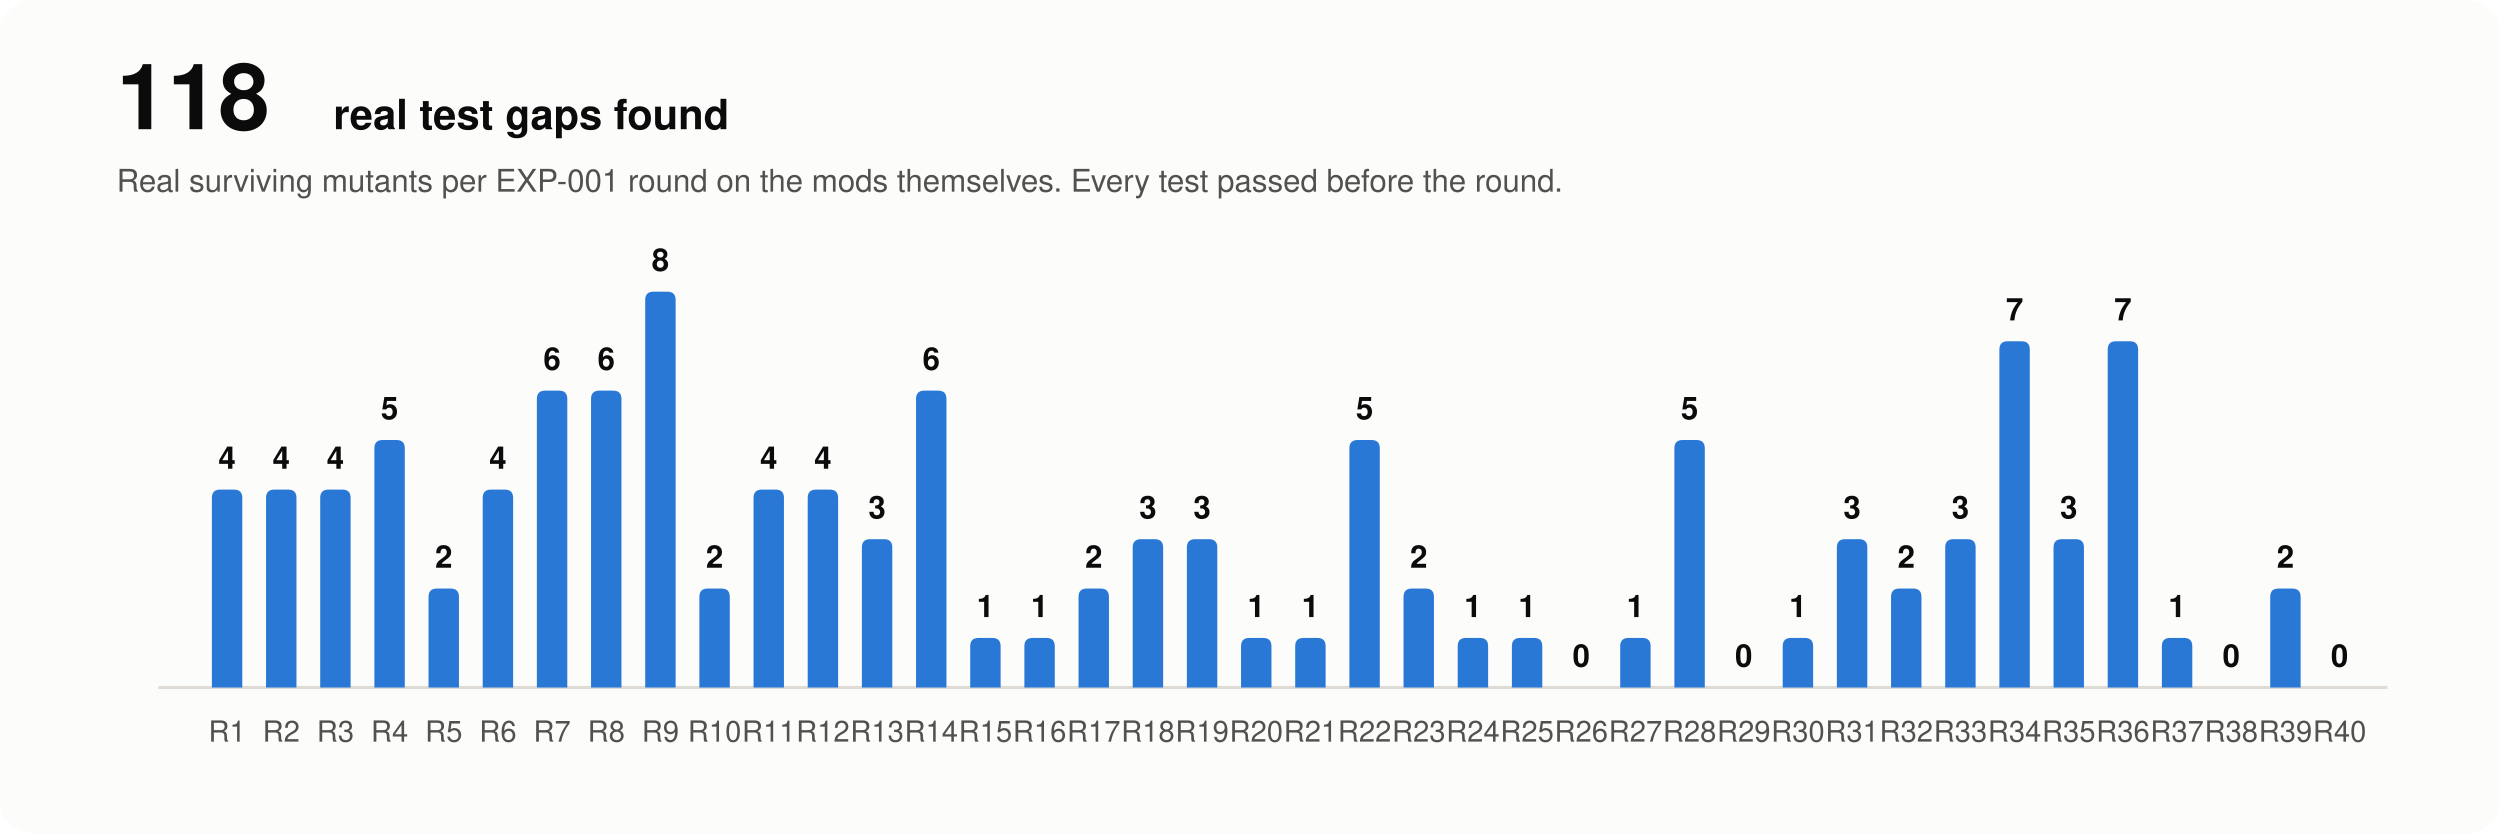
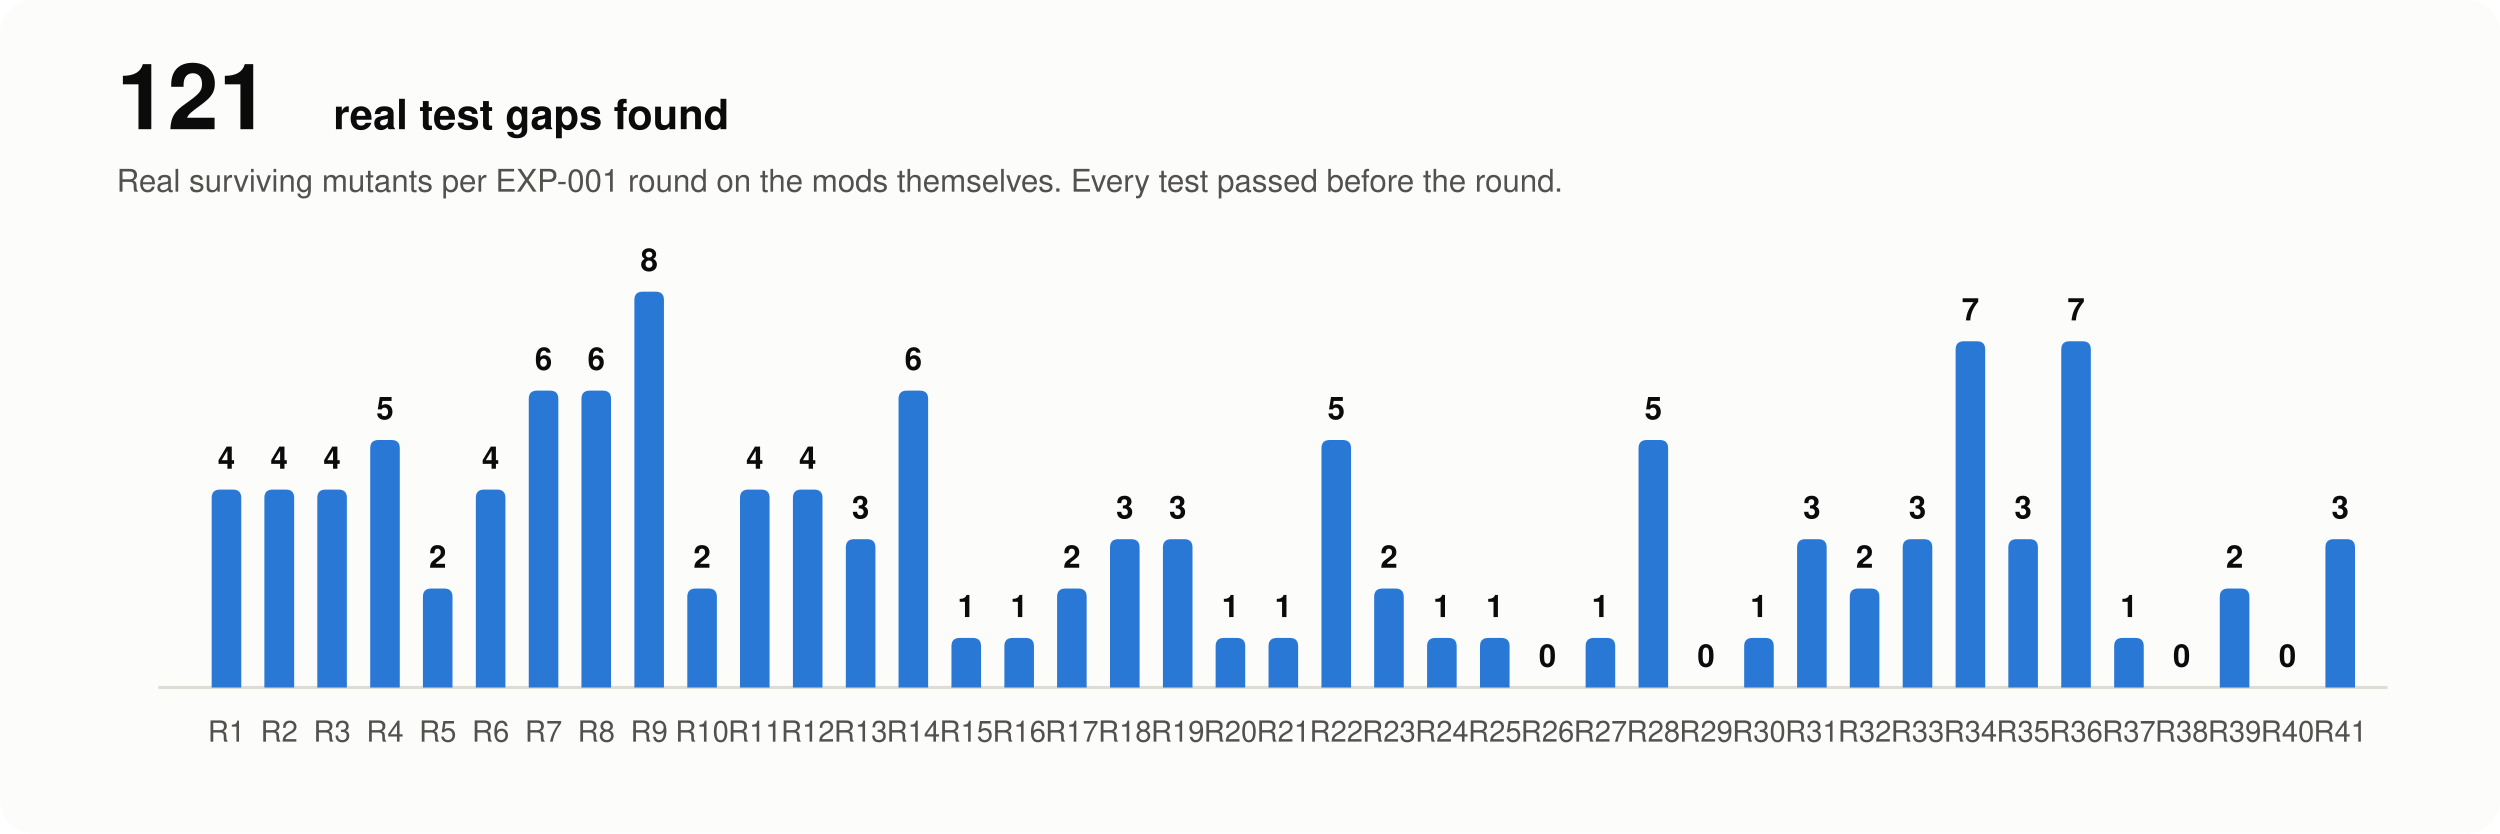
- <svg xmlns="http://www.w3.org/2000/svg" viewBox="0 0 1200 400" width="1200" height="400" role="img" aria-label="118 real test gaps found in 40 rounds" font-family="ui-sans-serif, -apple-system, 'Segoe UI', Helvetica, Arial, sans-serif">
+ <svg xmlns="http://www.w3.org/2000/svg" viewBox="0 0 1200 400" width="1200" height="400" role="img" aria-label="121 real test gaps found in 41 rounds" font-family="ui-sans-serif, -apple-system, 'Segoe UI', Helvetica, Arial, sans-serif">
  <style>
  .sup { fill: #fcfcfb; } .sup2 { fill: #f3f2ef; } .borda { stroke: #dedcd5; }
  .t1 { fill: #0b0b0b; } .t2 { fill: #52514e; } .t3 { fill: #8a887f; }
  .ac { fill: #2a78d6; } .acs { stroke: #2a78d6; } .acf { fill: #e8f1fb; }
  .ok { fill: #0f7a3d; } .okf { fill: #e3f3e8; }
  @media (prefers-color-scheme: dark) {
    .sup { fill: #1a1a19; } .sup2 { fill: #232322; } .borda { stroke: #3a3936; }
    .t1 { fill: #f0efec; } .t2 { fill: #c3c2b7; } .t3 { fill: #8f8d84; }
    .ac { fill: #3987e5; } .acs { stroke: #3987e5; } .acf { fill: #1d2c40; }
    .ok { fill: #4cc27a; } .okf { fill: #16301f; }
  }
  @media (prefers-reduced-motion: reduce) { * { animation: none !important; } }

  .barra { transform-box: fill-box; transform-origin: bottom; animation: cresce 1.1s cubic-bezier(.2,.8,.2,1); }
  @keyframes cresce { from { transform: scaleY(0); } to { transform: scaleY(1); } }
</style>
  <rect width="1200" height="400" rx="16" class="sup" />
-   <text x="56" y="62" font-size="44" font-weight="800" class="t1">118</text>
+   <text x="56" y="62" font-size="44" font-weight="800" class="t1">121</text>
  <text x="160" y="62" font-size="20" font-weight="700" class="t1">real test gaps found</text>
  <text x="56" y="92" font-size="15" class="t2">Real surviving mutants per EXP-001 round on the mods themselves. Every test passed before the round.</text>
  <line x1="76" y1="330" x2="1146" y2="330" class="borda" stroke-width="1.5" />
  <g class="barra">
-     <path d="M101.7,330 L101.7,239.0 Q101.7,235.0 105.7,235.0 L112.3,235.0 Q116.3,235.0 116.3,239.0 L116.3,330 Z" class="ac" />
-   </g>
-   <text x="109.0" y="225.0" font-size="15" font-weight="700" class="t1" text-anchor="middle">4</text>
-   <text x="109.0" y="356" font-size="14" class="t2" text-anchor="middle">R1</text>
-   <g class="barra">
-     <path d="M127.7,330 L127.7,239.0 Q127.7,235.0 131.7,235.0 L138.3,235.0 Q142.3,235.0 142.3,239.0 L142.3,330 Z" class="ac" />
-   </g>
-   <text x="135.0" y="225.0" font-size="15" font-weight="700" class="t1" text-anchor="middle">4</text>
-   <text x="135.0" y="356" font-size="14" class="t2" text-anchor="middle">R2</text>
-   <g class="barra">
-     <path d="M153.7,330 L153.7,239.0 Q153.7,235.0 157.7,235.0 L164.3,235.0 Q168.3,235.0 168.3,239.0 L168.3,330 Z" class="ac" />
-   </g>
-   <text x="161.0" y="225.0" font-size="15" font-weight="700" class="t1" text-anchor="middle">4</text>
-   <text x="161.0" y="356" font-size="14" class="t2" text-anchor="middle">R3</text>
-   <g class="barra">
-     <path d="M179.7,330 L179.7,215.2 Q179.7,211.2 183.7,211.2 L190.3,211.2 Q194.3,211.2 194.3,215.2 L194.3,330 Z" class="ac" />
-   </g>
-   <text x="187.0" y="201.2" font-size="15" font-weight="700" class="t1" text-anchor="middle">5</text>
-   <text x="187.0" y="356" font-size="14" class="t2" text-anchor="middle">R4</text>
-   <g class="barra">
-     <path d="M205.7,330 L205.7,286.5 Q205.7,282.5 209.7,282.5 L216.3,282.5 Q220.3,282.5 220.3,286.5 L220.3,330 Z" class="ac" />
-   </g>
-   <text x="213.0" y="272.5" font-size="15" font-weight="700" class="t1" text-anchor="middle">2</text>
-   <text x="213.0" y="356" font-size="14" class="t2" text-anchor="middle">R5</text>
-   <g class="barra">
-     <path d="M231.7,330 L231.7,239.0 Q231.7,235.0 235.7,235.0 L242.3,235.0 Q246.3,235.0 246.3,239.0 L246.3,330 Z" class="ac" />
-   </g>
-   <text x="239.0" y="225.0" font-size="15" font-weight="700" class="t1" text-anchor="middle">4</text>
-   <text x="239.0" y="356" font-size="14" class="t2" text-anchor="middle">R6</text>
-   <g class="barra">
-     <path d="M257.7,330 L257.7,191.5 Q257.7,187.5 261.7,187.5 L268.3,187.5 Q272.3,187.5 272.3,191.5 L272.3,330 Z" class="ac" />
-   </g>
-   <text x="265.0" y="177.5" font-size="15" font-weight="700" class="t1" text-anchor="middle">6</text>
-   <text x="265.0" y="356" font-size="14" class="t2" text-anchor="middle">R7</text>
-   <g class="barra">
-     <path d="M283.7,330 L283.7,191.5 Q283.7,187.5 287.7,187.5 L294.3,187.5 Q298.3,187.5 298.3,191.5 L298.3,330 Z" class="ac" />
-   </g>
-   <text x="291.0" y="177.5" font-size="15" font-weight="700" class="t1" text-anchor="middle">6</text>
-   <text x="291.0" y="356" font-size="14" class="t2" text-anchor="middle">R8</text>
-   <g class="barra">
-     <path d="M309.7,330 L309.7,144.0 Q309.7,140.0 313.7,140.0 L320.3,140.0 Q324.3,140.0 324.3,144.0 L324.3,330 Z" class="ac" />
-   </g>
-   <text x="317.0" y="130.0" font-size="15" font-weight="700" class="t1" text-anchor="middle">8</text>
-   <text x="317.0" y="356" font-size="14" class="t2" text-anchor="middle">R9</text>
-   <g class="barra">
-     <path d="M335.7,330 L335.7,286.5 Q335.7,282.5 339.7,282.5 L346.3,282.5 Q350.3,282.5 350.3,286.5 L350.3,330 Z" class="ac" />
-   </g>
-   <text x="343.0" y="272.5" font-size="15" font-weight="700" class="t1" text-anchor="middle">2</text>
-   <text x="343.0" y="356" font-size="14" class="t2" text-anchor="middle">R10</text>
-   <g class="barra">
-     <path d="M361.7,330 L361.7,239.0 Q361.7,235.0 365.7,235.0 L372.3,235.0 Q376.3,235.0 376.3,239.0 L376.3,330 Z" class="ac" />
-   </g>
-   <text x="369.0" y="225.0" font-size="15" font-weight="700" class="t1" text-anchor="middle">4</text>
-   <text x="369.0" y="356" font-size="14" class="t2" text-anchor="middle">R11</text>
-   <g class="barra">
-     <path d="M387.7,330 L387.7,239.0 Q387.7,235.0 391.7,235.0 L398.3,235.0 Q402.3,235.0 402.3,239.0 L402.3,330 Z" class="ac" />
-   </g>
-   <text x="395.0" y="225.0" font-size="15" font-weight="700" class="t1" text-anchor="middle">4</text>
-   <text x="395.0" y="356" font-size="14" class="t2" text-anchor="middle">R12</text>
-   <g class="barra">
-     <path d="M413.7,330 L413.7,262.8 Q413.7,258.8 417.7,258.8 L424.3,258.8 Q428.3,258.8 428.3,262.8 L428.3,330 Z" class="ac" />
-   </g>
-   <text x="421.0" y="248.8" font-size="15" font-weight="700" class="t1" text-anchor="middle">3</text>
-   <text x="421.0" y="356" font-size="14" class="t2" text-anchor="middle">R13</text>
-   <g class="barra">
-     <path d="M439.7,330 L439.7,191.5 Q439.7,187.5 443.7,187.5 L450.3,187.5 Q454.3,187.5 454.3,191.5 L454.3,330 Z" class="ac" />
-   </g>
-   <text x="447.0" y="177.5" font-size="15" font-weight="700" class="t1" text-anchor="middle">6</text>
-   <text x="447.0" y="356" font-size="14" class="t2" text-anchor="middle">R14</text>
-   <g class="barra">
-     <path d="M465.7,330 L465.7,310.2 Q465.7,306.2 469.7,306.2 L476.3,306.2 Q480.3,306.2 480.3,310.2 L480.3,330 Z" class="ac" />
-   </g>
-   <text x="473.0" y="296.2" font-size="15" font-weight="700" class="t1" text-anchor="middle">1</text>
-   <text x="473.0" y="356" font-size="14" class="t2" text-anchor="middle">R15</text>
-   <g class="barra">
-     <path d="M491.7,330 L491.7,310.2 Q491.7,306.2 495.7,306.2 L502.3,306.2 Q506.3,306.2 506.3,310.2 L506.3,330 Z" class="ac" />
-   </g>
-   <text x="499.0" y="296.2" font-size="15" font-weight="700" class="t1" text-anchor="middle">1</text>
-   <text x="499.0" y="356" font-size="14" class="t2" text-anchor="middle">R16</text>
-   <g class="barra">
-     <path d="M517.7,330 L517.7,286.5 Q517.7,282.5 521.7,282.5 L528.3,282.5 Q532.3,282.5 532.3,286.5 L532.3,330 Z" class="ac" />
-   </g>
-   <text x="525.0" y="272.5" font-size="15" font-weight="700" class="t1" text-anchor="middle">2</text>
-   <text x="525.0" y="356" font-size="14" class="t2" text-anchor="middle">R17</text>
-   <g class="barra">
-     <path d="M543.7,330 L543.7,262.8 Q543.7,258.8 547.7,258.8 L554.3,258.8 Q558.3,258.8 558.3,262.8 L558.3,330 Z" class="ac" />
-   </g>
-   <text x="551.0" y="248.8" font-size="15" font-weight="700" class="t1" text-anchor="middle">3</text>
-   <text x="551.0" y="356" font-size="14" class="t2" text-anchor="middle">R18</text>
-   <g class="barra">
-     <path d="M569.7,330 L569.7,262.8 Q569.7,258.8 573.7,258.8 L580.3,258.8 Q584.3,258.8 584.3,262.8 L584.3,330 Z" class="ac" />
-   </g>
-   <text x="577.0" y="248.8" font-size="15" font-weight="700" class="t1" text-anchor="middle">3</text>
-   <text x="577.0" y="356" font-size="14" class="t2" text-anchor="middle">R19</text>
-   <g class="barra">
-     <path d="M595.7,330 L595.7,310.2 Q595.7,306.2 599.7,306.2 L606.3,306.2 Q610.3,306.2 610.3,310.2 L610.3,330 Z" class="ac" />
-   </g>
-   <text x="603.0" y="296.2" font-size="15" font-weight="700" class="t1" text-anchor="middle">1</text>
-   <text x="603.0" y="356" font-size="14" class="t2" text-anchor="middle">R20</text>
-   <g class="barra">
-     <path d="M621.7,330 L621.7,310.2 Q621.7,306.2 625.7,306.2 L632.3,306.2 Q636.3,306.2 636.3,310.2 L636.3,330 Z" class="ac" />
-   </g>
-   <text x="629.0" y="296.2" font-size="15" font-weight="700" class="t1" text-anchor="middle">1</text>
-   <text x="629.0" y="356" font-size="14" class="t2" text-anchor="middle">R21</text>
-   <g class="barra">
-     <path d="M647.7,330 L647.7,215.2 Q647.7,211.2 651.7,211.2 L658.3,211.2 Q662.3,211.2 662.3,215.2 L662.3,330 Z" class="ac" />
-   </g>
-   <text x="655.0" y="201.2" font-size="15" font-weight="700" class="t1" text-anchor="middle">5</text>
-   <text x="655.0" y="356" font-size="14" class="t2" text-anchor="middle">R22</text>
-   <g class="barra">
-     <path d="M673.7,330 L673.7,286.5 Q673.7,282.5 677.7,282.5 L684.3,282.5 Q688.3,282.5 688.3,286.5 L688.3,330 Z" class="ac" />
-   </g>
-   <text x="681.0" y="272.5" font-size="15" font-weight="700" class="t1" text-anchor="middle">2</text>
-   <text x="681.0" y="356" font-size="14" class="t2" text-anchor="middle">R23</text>
-   <g class="barra">
-     <path d="M699.7,330 L699.7,310.2 Q699.7,306.2 703.7,306.2 L710.3,306.2 Q714.3,306.2 714.3,310.2 L714.3,330 Z" class="ac" />
-   </g>
-   <text x="707.0" y="296.2" font-size="15" font-weight="700" class="t1" text-anchor="middle">1</text>
-   <text x="707.0" y="356" font-size="14" class="t2" text-anchor="middle">R24</text>
-   <g class="barra">
-     <path d="M725.7,330 L725.7,310.2 Q725.7,306.2 729.7,306.2 L736.3,306.2 Q740.3,306.2 740.3,310.2 L740.3,330 Z" class="ac" />
-   </g>
-   <text x="733.0" y="296.2" font-size="15" font-weight="700" class="t1" text-anchor="middle">1</text>
-   <text x="733.0" y="356" font-size="14" class="t2" text-anchor="middle">R25</text>
-   <g class="barra">
-     <path d="M751.7,330 L751.7,330.0 Q751.7,330.0 751.7,330.0 L766.3,330.0 Q766.3,330.0 766.3,330.0 L766.3,330 Z" class="ac" />
-   </g>
-   <text x="759.0" y="320.0" font-size="15" font-weight="700" class="t1" text-anchor="middle">0</text>
-   <text x="759.0" y="356" font-size="14" class="t2" text-anchor="middle">R26</text>
-   <g class="barra">
-     <path d="M777.7,330 L777.7,310.2 Q777.7,306.2 781.7,306.2 L788.3,306.2 Q792.3,306.2 792.3,310.2 L792.3,330 Z" class="ac" />
-   </g>
-   <text x="785.0" y="296.2" font-size="15" font-weight="700" class="t1" text-anchor="middle">1</text>
-   <text x="785.0" y="356" font-size="14" class="t2" text-anchor="middle">R27</text>
-   <g class="barra">
-     <path d="M803.7,330 L803.7,215.2 Q803.7,211.2 807.7,211.2 L814.3,211.2 Q818.3,211.2 818.3,215.2 L818.3,330 Z" class="ac" />
-   </g>
-   <text x="811.0" y="201.2" font-size="15" font-weight="700" class="t1" text-anchor="middle">5</text>
-   <text x="811.0" y="356" font-size="14" class="t2" text-anchor="middle">R28</text>
-   <g class="barra">
-     <path d="M829.7,330 L829.7,330.0 Q829.7,330.0 829.7,330.0 L844.3,330.0 Q844.3,330.0 844.3,330.0 L844.3,330 Z" class="ac" />
-   </g>
-   <text x="837.0" y="320.0" font-size="15" font-weight="700" class="t1" text-anchor="middle">0</text>
-   <text x="837.0" y="356" font-size="14" class="t2" text-anchor="middle">R29</text>
-   <g class="barra">
-     <path d="M855.7,330 L855.7,310.2 Q855.7,306.2 859.7,306.2 L866.3,306.2 Q870.3,306.2 870.3,310.2 L870.3,330 Z" class="ac" />
-   </g>
-   <text x="863.0" y="296.2" font-size="15" font-weight="700" class="t1" text-anchor="middle">1</text>
-   <text x="863.0" y="356" font-size="14" class="t2" text-anchor="middle">R30</text>
-   <g class="barra">
-     <path d="M881.7,330 L881.7,262.8 Q881.7,258.8 885.7,258.8 L892.3,258.8 Q896.3,258.8 896.3,262.8 L896.3,330 Z" class="ac" />
-   </g>
-   <text x="889.0" y="248.8" font-size="15" font-weight="700" class="t1" text-anchor="middle">3</text>
-   <text x="889.0" y="356" font-size="14" class="t2" text-anchor="middle">R31</text>
-   <g class="barra">
-     <path d="M907.7,330 L907.7,286.5 Q907.7,282.5 911.7,282.5 L918.3,282.5 Q922.3,282.5 922.3,286.5 L922.3,330 Z" class="ac" />
-   </g>
-   <text x="915.0" y="272.5" font-size="15" font-weight="700" class="t1" text-anchor="middle">2</text>
-   <text x="915.0" y="356" font-size="14" class="t2" text-anchor="middle">R32</text>
-   <g class="barra">
-     <path d="M933.7,330 L933.7,262.8 Q933.7,258.8 937.7,258.8 L944.3,258.8 Q948.3,258.8 948.3,262.8 L948.3,330 Z" class="ac" />
-   </g>
-   <text x="941.0" y="248.8" font-size="15" font-weight="700" class="t1" text-anchor="middle">3</text>
-   <text x="941.0" y="356" font-size="14" class="t2" text-anchor="middle">R33</text>
-   <g class="barra">
-     <path d="M959.7,330 L959.7,167.8 Q959.7,163.8 963.7,163.8 L970.3,163.8 Q974.3,163.8 974.3,167.8 L974.3,330 Z" class="ac" />
-   </g>
-   <text x="967.0" y="153.8" font-size="15" font-weight="700" class="t1" text-anchor="middle">7</text>
-   <text x="967.0" y="356" font-size="14" class="t2" text-anchor="middle">R34</text>
-   <g class="barra">
-     <path d="M985.7,330 L985.7,262.8 Q985.7,258.8 989.7,258.8 L996.3,258.8 Q1000.3,258.8 1000.3,262.8 L1000.3,330 Z" class="ac" />
-   </g>
-   <text x="993.0" y="248.8" font-size="15" font-weight="700" class="t1" text-anchor="middle">3</text>
-   <text x="993.0" y="356" font-size="14" class="t2" text-anchor="middle">R35</text>
-   <g class="barra">
-     <path d="M1011.7,330 L1011.7,167.8 Q1011.7,163.8 1015.7,163.8 L1022.3,163.8 Q1026.3,163.8 1026.3,167.8 L1026.3,330 Z" class="ac" />
-   </g>
-   <text x="1019.0" y="153.8" font-size="15" font-weight="700" class="t1" text-anchor="middle">7</text>
-   <text x="1019.0" y="356" font-size="14" class="t2" text-anchor="middle">R36</text>
-   <g class="barra">
-     <path d="M1037.7,330 L1037.7,310.2 Q1037.7,306.2 1041.7,306.2 L1048.3,306.2 Q1052.3,306.2 1052.3,310.2 L1052.3,330 Z" class="ac" />
-   </g>
-   <text x="1045.0" y="296.2" font-size="15" font-weight="700" class="t1" text-anchor="middle">1</text>
-   <text x="1045.0" y="356" font-size="14" class="t2" text-anchor="middle">R37</text>
-   <g class="barra">
-     <path d="M1063.7,330 L1063.7,330.0 Q1063.7,330.0 1063.7,330.0 L1078.3,330.0 Q1078.3,330.0 1078.3,330.0 L1078.3,330 Z" class="ac" />
-   </g>
-   <text x="1071.0" y="320.0" font-size="15" font-weight="700" class="t1" text-anchor="middle">0</text>
-   <text x="1071.0" y="356" font-size="14" class="t2" text-anchor="middle">R38</text>
-   <g class="barra">
-     <path d="M1089.7,330 L1089.7,286.5 Q1089.7,282.5 1093.7,282.5 L1100.3,282.5 Q1104.3,282.5 1104.3,286.5 L1104.3,330 Z" class="ac" />
-   </g>
-   <text x="1097.0" y="272.5" font-size="15" font-weight="700" class="t1" text-anchor="middle">2</text>
-   <text x="1097.0" y="356" font-size="14" class="t2" text-anchor="middle">R39</text>
-   <g class="barra">
-     <path d="M1115.7,330 L1115.7,330.0 Q1115.7,330.0 1115.7,330.0 L1130.3,330.0 Q1130.3,330.0 1130.3,330.0 L1130.3,330 Z" class="ac" />
-   </g>
-   <text x="1123.0" y="320.0" font-size="15" font-weight="700" class="t1" text-anchor="middle">0</text>
-   <text x="1123.0" y="356" font-size="14" class="t2" text-anchor="middle">R40</text>
+     <path d="M101.6,330 L101.6,239.0 Q101.6,235.0 105.6,235.0 L111.8,235.0 Q115.8,235.0 115.8,239.0 L115.8,330 Z" class="ac" />
+   </g>
+   <text x="108.7" y="225.0" font-size="15" font-weight="700" class="t1" text-anchor="middle">4</text>
+   <text x="108.7" y="356" font-size="14" class="t2" text-anchor="middle">R1</text>
+   <g class="barra">
+     <path d="M126.9,330 L126.9,239.0 Q126.9,235.0 130.9,235.0 L137.2,235.0 Q141.2,235.0 141.2,239.0 L141.2,330 Z" class="ac" />
+   </g>
+   <text x="134.0" y="225.0" font-size="15" font-weight="700" class="t1" text-anchor="middle">4</text>
+   <text x="134.0" y="356" font-size="14" class="t2" text-anchor="middle">R2</text>
+   <g class="barra">
+     <path d="M152.3,330 L152.3,239.0 Q152.3,235.0 156.3,235.0 L162.5,235.0 Q166.5,235.0 166.5,239.0 L166.5,330 Z" class="ac" />
+   </g>
+   <text x="159.4" y="225.0" font-size="15" font-weight="700" class="t1" text-anchor="middle">4</text>
+   <text x="159.4" y="356" font-size="14" class="t2" text-anchor="middle">R3</text>
+   <g class="barra">
+     <path d="M177.7,330 L177.7,215.2 Q177.7,211.2 181.7,211.2 L187.9,211.2 Q191.9,211.2 191.9,215.2 L191.9,330 Z" class="ac" />
+   </g>
+   <text x="184.8" y="201.2" font-size="15" font-weight="700" class="t1" text-anchor="middle">5</text>
+   <text x="184.8" y="356" font-size="14" class="t2" text-anchor="middle">R4</text>
+   <g class="barra">
+     <path d="M203.0,330 L203.0,286.5 Q203.0,282.5 207.0,282.5 L213.2,282.5 Q217.2,282.5 217.2,286.5 L217.2,330 Z" class="ac" />
+   </g>
+   <text x="210.1" y="272.5" font-size="15" font-weight="700" class="t1" text-anchor="middle">2</text>
+   <text x="210.1" y="356" font-size="14" class="t2" text-anchor="middle">R5</text>
+   <g class="barra">
+     <path d="M228.4,330 L228.4,239.0 Q228.4,235.0 232.4,235.0 L238.6,235.0 Q242.6,235.0 242.6,239.0 L242.6,330 Z" class="ac" />
+   </g>
+   <text x="235.5" y="225.0" font-size="15" font-weight="700" class="t1" text-anchor="middle">4</text>
+   <text x="235.5" y="356" font-size="14" class="t2" text-anchor="middle">R6</text>
+   <g class="barra">
+     <path d="M253.8,330 L253.8,191.5 Q253.8,187.5 257.8,187.5 L264.0,187.5 Q268.0,187.5 268.0,191.5 L268.0,330 Z" class="ac" />
+   </g>
+   <text x="260.9" y="177.5" font-size="15" font-weight="700" class="t1" text-anchor="middle">6</text>
+   <text x="260.9" y="356" font-size="14" class="t2" text-anchor="middle">R7</text>
+   <g class="barra">
+     <path d="M279.1,330 L279.1,191.5 Q279.1,187.5 283.1,187.5 L289.3,187.5 Q293.3,187.5 293.3,191.5 L293.3,330 Z" class="ac" />
+   </g>
+   <text x="286.2" y="177.5" font-size="15" font-weight="700" class="t1" text-anchor="middle">6</text>
+   <text x="286.2" y="356" font-size="14" class="t2" text-anchor="middle">R8</text>
+   <g class="barra">
+     <path d="M304.5,330 L304.5,144.0 Q304.5,140.0 308.5,140.0 L314.7,140.0 Q318.7,140.0 318.7,144.0 L318.7,330 Z" class="ac" />
+   </g>
+   <text x="311.6" y="130.0" font-size="15" font-weight="700" class="t1" text-anchor="middle">8</text>
+   <text x="311.6" y="356" font-size="14" class="t2" text-anchor="middle">R9</text>
+   <g class="barra">
+     <path d="M329.9,330 L329.9,286.5 Q329.9,282.5 333.9,282.5 L340.1,282.5 Q344.1,282.5 344.1,286.5 L344.1,330 Z" class="ac" />
+   </g>
+   <text x="337.0" y="272.5" font-size="15" font-weight="700" class="t1" text-anchor="middle">2</text>
+   <text x="337.0" y="356" font-size="14" class="t2" text-anchor="middle">R10</text>
+   <g class="barra">
+     <path d="M355.2,330 L355.2,239.0 Q355.2,235.0 359.2,235.0 L365.4,235.0 Q369.4,235.0 369.4,239.0 L369.4,330 Z" class="ac" />
+   </g>
+   <text x="362.3" y="225.0" font-size="15" font-weight="700" class="t1" text-anchor="middle">4</text>
+   <text x="362.3" y="356" font-size="14" class="t2" text-anchor="middle">R11</text>
+   <g class="barra">
+     <path d="M380.6,330 L380.6,239.0 Q380.6,235.0 384.6,235.0 L390.8,235.0 Q394.8,235.0 394.8,239.0 L394.8,330 Z" class="ac" />
+   </g>
+   <text x="387.7" y="225.0" font-size="15" font-weight="700" class="t1" text-anchor="middle">4</text>
+   <text x="387.7" y="356" font-size="14" class="t2" text-anchor="middle">R12</text>
+   <g class="barra">
+     <path d="M406.0,330 L406.0,262.8 Q406.0,258.8 410.0,258.8 L416.2,258.8 Q420.2,258.8 420.2,262.8 L420.2,330 Z" class="ac" />
+   </g>
+   <text x="413.1" y="248.8" font-size="15" font-weight="700" class="t1" text-anchor="middle">3</text>
+   <text x="413.1" y="356" font-size="14" class="t2" text-anchor="middle">R13</text>
+   <g class="barra">
+     <path d="M431.3,330 L431.3,191.5 Q431.3,187.5 435.3,187.5 L441.5,187.5 Q445.5,187.5 445.5,191.5 L445.5,330 Z" class="ac" />
+   </g>
+   <text x="438.4" y="177.5" font-size="15" font-weight="700" class="t1" text-anchor="middle">6</text>
+   <text x="438.4" y="356" font-size="14" class="t2" text-anchor="middle">R14</text>
+   <g class="barra">
+     <path d="M456.7,330 L456.7,310.2 Q456.7,306.2 460.7,306.2 L466.9,306.2 Q470.9,306.2 470.9,310.2 L470.9,330 Z" class="ac" />
+   </g>
+   <text x="463.8" y="296.2" font-size="15" font-weight="700" class="t1" text-anchor="middle">1</text>
+   <text x="463.8" y="356" font-size="14" class="t2" text-anchor="middle">R15</text>
+   <g class="barra">
+     <path d="M482.1,330 L482.1,310.2 Q482.1,306.2 486.1,306.2 L492.3,306.2 Q496.3,306.2 496.3,310.2 L496.3,330 Z" class="ac" />
+   </g>
+   <text x="489.2" y="296.2" font-size="15" font-weight="700" class="t1" text-anchor="middle">1</text>
+   <text x="489.2" y="356" font-size="14" class="t2" text-anchor="middle">R16</text>
+   <g class="barra">
+     <path d="M507.4,330 L507.4,286.5 Q507.4,282.5 511.4,282.5 L517.6,282.5 Q521.6,282.5 521.6,286.5 L521.6,330 Z" class="ac" />
+   </g>
+   <text x="514.5" y="272.5" font-size="15" font-weight="700" class="t1" text-anchor="middle">2</text>
+   <text x="514.5" y="356" font-size="14" class="t2" text-anchor="middle">R17</text>
+   <g class="barra">
+     <path d="M532.8,330 L532.8,262.8 Q532.8,258.8 536.8,258.8 L543.0,258.8 Q547.0,258.8 547.0,262.8 L547.0,330 Z" class="ac" />
+   </g>
+   <text x="539.9" y="248.8" font-size="15" font-weight="700" class="t1" text-anchor="middle">3</text>
+   <text x="539.9" y="356" font-size="14" class="t2" text-anchor="middle">R18</text>
+   <g class="barra">
+     <path d="M558.2,330 L558.2,262.8 Q558.2,258.8 562.2,258.8 L568.4,258.8 Q572.4,258.8 572.4,262.8 L572.4,330 Z" class="ac" />
+   </g>
+   <text x="565.3" y="248.8" font-size="15" font-weight="700" class="t1" text-anchor="middle">3</text>
+   <text x="565.3" y="356" font-size="14" class="t2" text-anchor="middle">R19</text>
+   <g class="barra">
+     <path d="M583.5,330 L583.5,310.2 Q583.5,306.2 587.5,306.2 L593.7,306.2 Q597.7,306.2 597.7,310.2 L597.7,330 Z" class="ac" />
+   </g>
+   <text x="590.6" y="296.2" font-size="15" font-weight="700" class="t1" text-anchor="middle">1</text>
+   <text x="590.6" y="356" font-size="14" class="t2" text-anchor="middle">R20</text>
+   <g class="barra">
+     <path d="M608.9,330 L608.9,310.2 Q608.9,306.2 612.9,306.2 L619.1,306.2 Q623.1,306.2 623.1,310.2 L623.1,330 Z" class="ac" />
+   </g>
+   <text x="616.0" y="296.2" font-size="15" font-weight="700" class="t1" text-anchor="middle">1</text>
+   <text x="616.0" y="356" font-size="14" class="t2" text-anchor="middle">R21</text>
+   <g class="barra">
+     <path d="M634.3,330 L634.3,215.2 Q634.3,211.2 638.3,211.2 L644.5,211.2 Q648.5,211.2 648.5,215.2 L648.5,330 Z" class="ac" />
+   </g>
+   <text x="641.4" y="201.2" font-size="15" font-weight="700" class="t1" text-anchor="middle">5</text>
+   <text x="641.4" y="356" font-size="14" class="t2" text-anchor="middle">R22</text>
+   <g class="barra">
+     <path d="M659.6,330 L659.6,286.5 Q659.6,282.5 663.6,282.5 L669.8,282.5 Q673.8,282.5 673.8,286.5 L673.8,330 Z" class="ac" />
+   </g>
+   <text x="666.7" y="272.5" font-size="15" font-weight="700" class="t1" text-anchor="middle">2</text>
+   <text x="666.7" y="356" font-size="14" class="t2" text-anchor="middle">R23</text>
+   <g class="barra">
+     <path d="M685.0,330 L685.0,310.2 Q685.0,306.2 689.0,306.2 L695.2,306.2 Q699.2,306.2 699.2,310.2 L699.2,330 Z" class="ac" />
+   </g>
+   <text x="692.1" y="296.2" font-size="15" font-weight="700" class="t1" text-anchor="middle">1</text>
+   <text x="692.1" y="356" font-size="14" class="t2" text-anchor="middle">R24</text>
+   <g class="barra">
+     <path d="M710.4,330 L710.4,310.2 Q710.4,306.2 714.4,306.2 L720.6,306.2 Q724.6,306.2 724.6,310.2 L724.6,330 Z" class="ac" />
+   </g>
+   <text x="717.5" y="296.2" font-size="15" font-weight="700" class="t1" text-anchor="middle">1</text>
+   <text x="717.5" y="356" font-size="14" class="t2" text-anchor="middle">R25</text>
+   <g class="barra">
+     <path d="M735.7,330 L735.7,330.0 Q735.7,330.0 735.7,330.0 L749.9,330.0 Q749.9,330.0 749.9,330.0 L749.9,330 Z" class="ac" />
+   </g>
+   <text x="742.8" y="320.0" font-size="15" font-weight="700" class="t1" text-anchor="middle">0</text>
+   <text x="742.8" y="356" font-size="14" class="t2" text-anchor="middle">R26</text>
+   <g class="barra">
+     <path d="M761.1,330 L761.1,310.2 Q761.1,306.2 765.1,306.2 L771.3,306.2 Q775.3,306.2 775.3,310.2 L775.3,330 Z" class="ac" />
+   </g>
+   <text x="768.2" y="296.2" font-size="15" font-weight="700" class="t1" text-anchor="middle">1</text>
+   <text x="768.2" y="356" font-size="14" class="t2" text-anchor="middle">R27</text>
+   <g class="barra">
+     <path d="M786.5,330 L786.5,215.2 Q786.5,211.2 790.5,211.2 L796.7,211.2 Q800.7,211.2 800.7,215.2 L800.7,330 Z" class="ac" />
+   </g>
+   <text x="793.6" y="201.2" font-size="15" font-weight="700" class="t1" text-anchor="middle">5</text>
+   <text x="793.6" y="356" font-size="14" class="t2" text-anchor="middle">R28</text>
+   <g class="barra">
+     <path d="M811.8,330 L811.8,330.0 Q811.8,330.0 811.8,330.0 L826.0,330.0 Q826.0,330.0 826.0,330.0 L826.0,330 Z" class="ac" />
+   </g>
+   <text x="818.9" y="320.0" font-size="15" font-weight="700" class="t1" text-anchor="middle">0</text>
+   <text x="818.9" y="356" font-size="14" class="t2" text-anchor="middle">R29</text>
+   <g class="barra">
+     <path d="M837.2,330 L837.2,310.2 Q837.2,306.2 841.2,306.2 L847.4,306.2 Q851.4,306.2 851.4,310.2 L851.4,330 Z" class="ac" />
+   </g>
+   <text x="844.3" y="296.2" font-size="15" font-weight="700" class="t1" text-anchor="middle">1</text>
+   <text x="844.3" y="356" font-size="14" class="t2" text-anchor="middle">R30</text>
+   <g class="barra">
+     <path d="M862.6,330 L862.6,262.8 Q862.6,258.8 866.6,258.8 L872.8,258.8 Q876.8,258.8 876.8,262.8 L876.8,330 Z" class="ac" />
+   </g>
+   <text x="869.7" y="248.8" font-size="15" font-weight="700" class="t1" text-anchor="middle">3</text>
+   <text x="869.7" y="356" font-size="14" class="t2" text-anchor="middle">R31</text>
+   <g class="barra">
+     <path d="M887.9,330 L887.9,286.5 Q887.9,282.5 891.9,282.5 L898.1,282.5 Q902.1,282.5 902.1,286.5 L902.1,330 Z" class="ac" />
+   </g>
+   <text x="895.0" y="272.5" font-size="15" font-weight="700" class="t1" text-anchor="middle">2</text>
+   <text x="895.0" y="356" font-size="14" class="t2" text-anchor="middle">R32</text>
+   <g class="barra">
+     <path d="M913.3,330 L913.3,262.8 Q913.3,258.8 917.3,258.8 L923.5,258.8 Q927.5,258.8 927.5,262.8 L927.5,330 Z" class="ac" />
+   </g>
+   <text x="920.4" y="248.8" font-size="15" font-weight="700" class="t1" text-anchor="middle">3</text>
+   <text x="920.4" y="356" font-size="14" class="t2" text-anchor="middle">R33</text>
+   <g class="barra">
+     <path d="M938.7,330 L938.7,167.8 Q938.7,163.8 942.7,163.8 L948.9,163.8 Q952.9,163.8 952.9,167.8 L952.9,330 Z" class="ac" />
+   </g>
+   <text x="945.8" y="153.8" font-size="15" font-weight="700" class="t1" text-anchor="middle">7</text>
+   <text x="945.8" y="356" font-size="14" class="t2" text-anchor="middle">R34</text>
+   <g class="barra">
+     <path d="M964.0,330 L964.0,262.8 Q964.0,258.8 968.0,258.8 L974.2,258.8 Q978.2,258.8 978.2,262.8 L978.2,330 Z" class="ac" />
+   </g>
+   <text x="971.1" y="248.8" font-size="15" font-weight="700" class="t1" text-anchor="middle">3</text>
+   <text x="971.1" y="356" font-size="14" class="t2" text-anchor="middle">R35</text>
+   <g class="barra">
+     <path d="M989.4,330 L989.4,167.8 Q989.4,163.8 993.4,163.8 L999.6,163.8 Q1003.6,163.8 1003.6,167.8 L1003.6,330 Z" class="ac" />
+   </g>
+   <text x="996.5" y="153.8" font-size="15" font-weight="700" class="t1" text-anchor="middle">7</text>
+   <text x="996.5" y="356" font-size="14" class="t2" text-anchor="middle">R36</text>
+   <g class="barra">
+     <path d="M1014.8,330 L1014.8,310.2 Q1014.8,306.2 1018.8,306.2 L1025.0,306.2 Q1029.0,306.2 1029.0,310.2 L1029.0,330 Z" class="ac" />
+   </g>
+   <text x="1021.9" y="296.2" font-size="15" font-weight="700" class="t1" text-anchor="middle">1</text>
+   <text x="1021.9" y="356" font-size="14" class="t2" text-anchor="middle">R37</text>
+   <g class="barra">
+     <path d="M1040.1,330 L1040.1,330.0 Q1040.1,330.0 1040.1,330.0 L1054.3,330.0 Q1054.3,330.0 1054.3,330.0 L1054.3,330 Z" class="ac" />
+   </g>
+   <text x="1047.2" y="320.0" font-size="15" font-weight="700" class="t1" text-anchor="middle">0</text>
+   <text x="1047.2" y="356" font-size="14" class="t2" text-anchor="middle">R38</text>
+   <g class="barra">
+     <path d="M1065.5,330 L1065.5,286.5 Q1065.5,282.5 1069.5,282.5 L1075.7,282.5 Q1079.7,282.5 1079.7,286.5 L1079.7,330 Z" class="ac" />
+   </g>
+   <text x="1072.6" y="272.5" font-size="15" font-weight="700" class="t1" text-anchor="middle">2</text>
+   <text x="1072.6" y="356" font-size="14" class="t2" text-anchor="middle">R39</text>
+   <g class="barra">
+     <path d="M1090.8,330 L1090.8,330.0 Q1090.8,330.0 1090.8,330.0 L1105.1,330.0 Q1105.1,330.0 1105.1,330.0 L1105.1,330 Z" class="ac" />
+   </g>
+   <text x="1098.0" y="320.0" font-size="15" font-weight="700" class="t1" text-anchor="middle">0</text>
+   <text x="1098.0" y="356" font-size="14" class="t2" text-anchor="middle">R40</text>
+   <g class="barra">
+     <path d="M1116.2,330 L1116.2,262.8 Q1116.2,258.8 1120.2,258.8 L1126.4,258.8 Q1130.4,258.8 1130.4,262.8 L1130.4,330 Z" class="ac" />
+   </g>
+   <text x="1123.3" y="248.8" font-size="15" font-weight="700" class="t1" text-anchor="middle">3</text>
+   <text x="1123.3" y="356" font-size="14" class="t2" text-anchor="middle">R41</text>
</svg>
